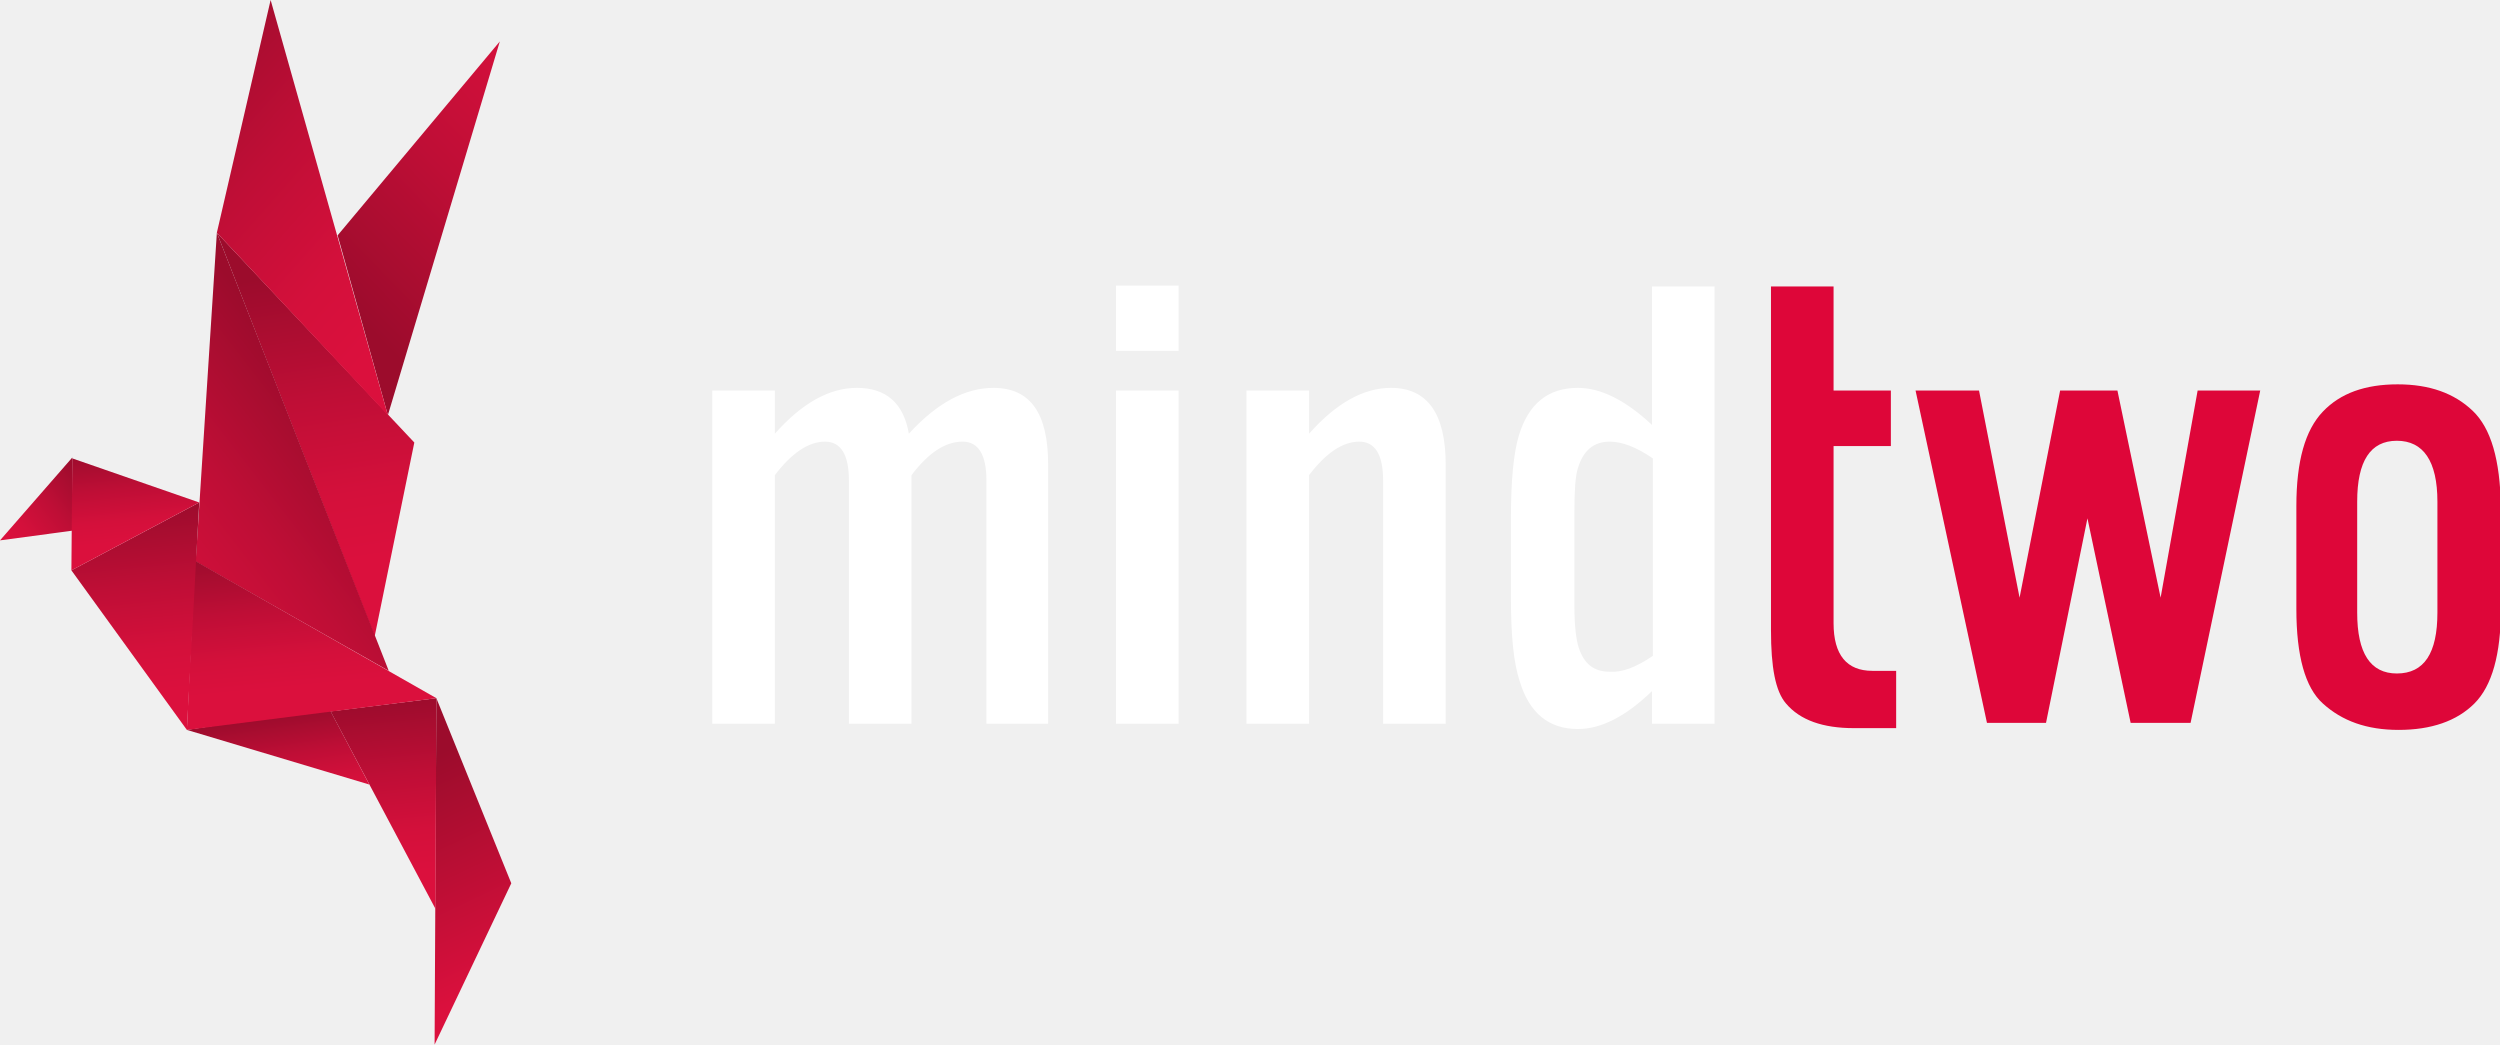
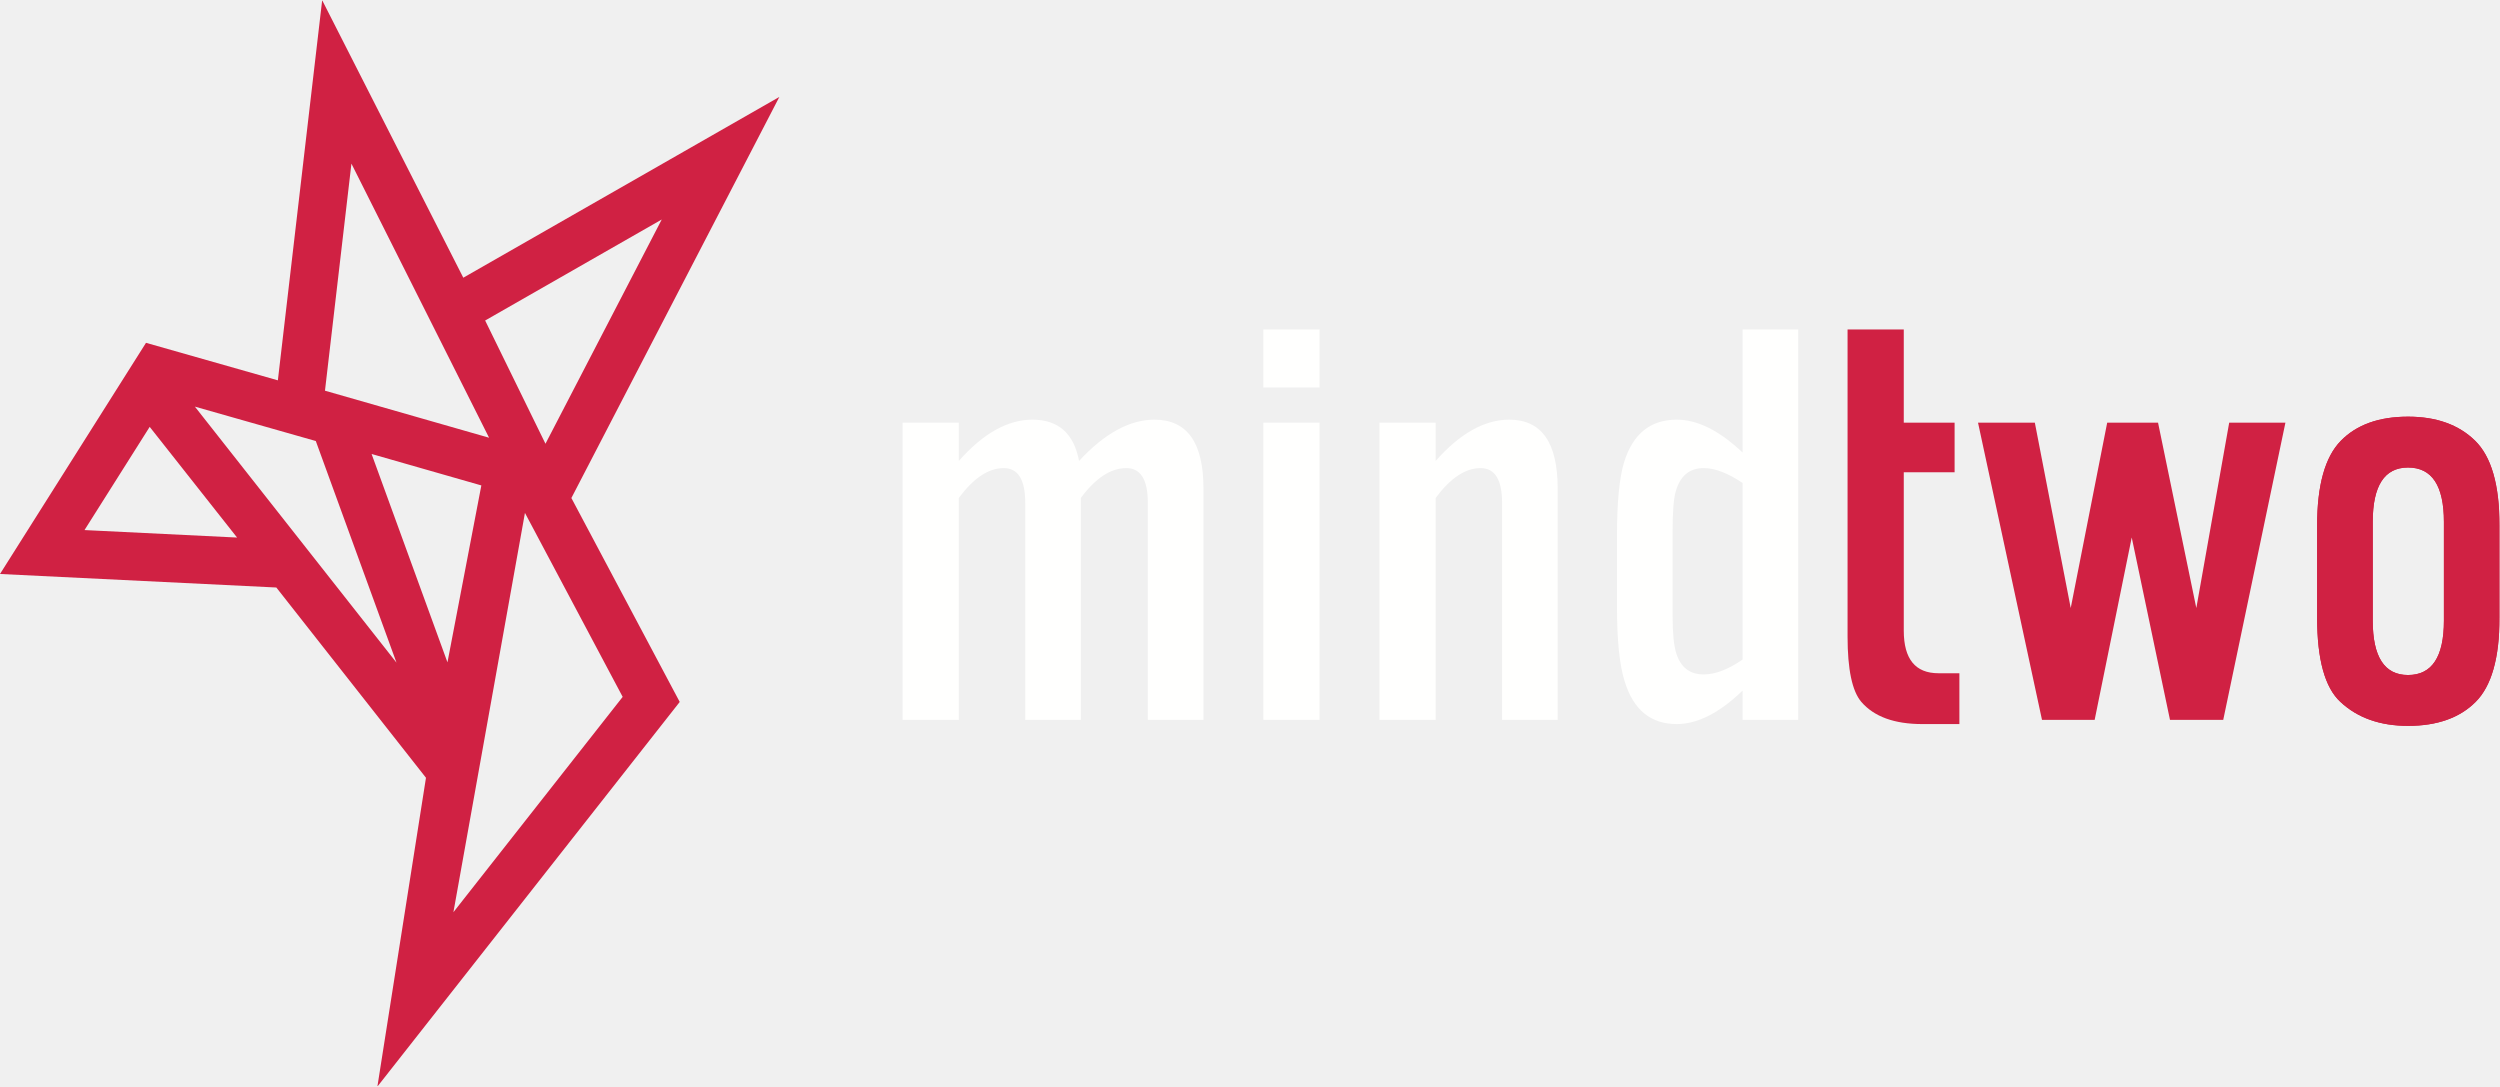
- <svg xmlns="http://www.w3.org/2000/svg" viewBox="0 0 283.6 118.5" enable-background="new 0 0 283.6 118.5">
-   <linearGradient id="a" gradientUnits="userSpaceOnUse" x1="-1740.776" y1="31.196" x2="-1750.267" y2="63.145" gradientTransform="matrix(-.992 -.129 -.129 .992 -1687.4 -224.812)">
-     <stop offset="0" stop-color="#9C0C2C" />
-     <stop offset=".025" stop-color="#9E0C2D" />
-     <stop offset=".433" stop-color="#BF0E36" />
-     <stop offset=".772" stop-color="#D4103B" />
-     <stop offset="1" stop-color="#DB103D" />
-   </linearGradient>
-   <path fill="url(#a)" d="M42.5 72.2l4.5-22-22.4-23.8z" />
-   <linearGradient id="b" gradientUnits="userSpaceOnUse" x1="-1746.13" y1="47.733" x2="-1721.801" y2="72.196" gradientTransform="matrix(-.992 -.129 -.129 .992 -1687.4 -224.812)">
-     <stop offset="0" stop-color="#9C0C2C" />
-     <stop offset=".025" stop-color="#9E0C2D" />
-     <stop offset=".433" stop-color="#BF0E36" />
-     <stop offset=".772" stop-color="#D4103B" />
-     <stop offset="1" stop-color="#DB103D" />
-   </linearGradient>
-   <path fill="url(#b)" d="M22.2 63.7l21.9 12.4-19.5-49.7z" />
-   <linearGradient id="c" gradientUnits="userSpaceOnUse" x1="-1757.739" y1="86.437" x2="-1772.181" y2="108.725" gradientTransform="matrix(-.992 -.129 -.129 .992 -1687.4 -224.812)">
-     <stop offset="0" stop-color="#9C0C2C" />
-     <stop offset="1" stop-color="#DB103D" />
-   </linearGradient>
-   <path fill="url(#c)" d="M49.5 79.2l8.5 21-8.7 18.3z" />
-   <linearGradient id="d" gradientUnits="userSpaceOnUse" x1="-1755.803" y1="78.325" x2="-1760.223" y2="97.542" gradientTransform="matrix(-.992 -.129 -.129 .992 -1687.4 -224.812)">
-     <stop offset="0" stop-color="#9C0C2C" />
-     <stop offset=".025" stop-color="#9E0C2D" />
-     <stop offset=".433" stop-color="#BF0E36" />
-     <stop offset=".772" stop-color="#D4103B" />
-     <stop offset="1" stop-color="#DB103D" />
-   </linearGradient>
-   <path fill="url(#d)" d="M37.5 80.7l11.9 22.4.1-23.9z" />
-   <linearGradient id="e" gradientUnits="userSpaceOnUse" x1="-1746.171" y1="35.485" x2="-1773.442" y2="1.263" gradientTransform="matrix(-.992 -.129 -.129 .992 -1687.4 -224.812)">
-     <stop offset="0" stop-color="#9C0C2C" />
-     <stop offset=".025" stop-color="#9E0C2D" />
-     <stop offset=".433" stop-color="#BF0E36" />
-     <stop offset=".772" stop-color="#D4103B" />
-     <stop offset="1" stop-color="#DB103D" />
-   </linearGradient>
-   <path fill="url(#e)" d="M38.3 26.7l18.4-22-12.7 42.4z" />
-   <linearGradient id="f" gradientUnits="userSpaceOnUse" x1="-1743.521" y1="81.663" x2="-1746.463" y2="91.892" gradientTransform="matrix(-.992 -.129 -.129 .992 -1687.4 -224.812)">
-     <stop offset="0" stop-color="#9C0C2C" />
-     <stop offset=".025" stop-color="#9E0C2D" />
-     <stop offset=".433" stop-color="#BF0E36" />
-     <stop offset=".772" stop-color="#D4103B" />
-     <stop offset="1" stop-color="#DB103D" />
-   </linearGradient>
-   <path fill="url(#f)" d="M37.3 80.3l4.6 8.7-20.7-6.2z" />
-   <linearGradient id="g" gradientUnits="userSpaceOnUse" x1="-1743.704" y1="62.434" x2="-1747.238" y2="77.8" gradientTransform="matrix(-.992 -.129 -.129 .992 -1687.4 -224.812)">
-     <stop offset="0" stop-color="#9C0C2C" />
-     <stop offset=".025" stop-color="#9E0C2D" />
-     <stop offset=".433" stop-color="#BF0E36" />
-     <stop offset=".772" stop-color="#D4103B" />
-     <stop offset="1" stop-color="#DB103D" />
-   </linearGradient>
-   <path fill="url(#g)" d="M21.2 82.8l28.3-3.6-27.4-15.6z" />
-   <linearGradient id="h" gradientUnits="userSpaceOnUse" x1="-1718.668" y1="58.09" x2="-1710.511" y2="66.515" gradientTransform="matrix(-.992 -.129 -.129 .992 -1687.4 -224.812)">
-     <stop offset="0" stop-color="#9C0C2C" />
-     <stop offset=".025" stop-color="#9E0C2D" />
-     <stop offset=".433" stop-color="#BF0E36" />
-     <stop offset=".772" stop-color="#D4103B" />
-     <stop offset="1" stop-color="#DB103D" />
-   </linearGradient>
-   <path fill="url(#h)" d="M8.2 51.9l-8.2 9.4 8.2-1.1z" />
-   <linearGradient id="i" gradientUnits="userSpaceOnUse" x1="-1724.799" y1="60.177" x2="-1729.543" y2="80.806" gradientTransform="matrix(-.992 -.129 -.129 .992 -1687.4 -224.812)">
-     <stop offset="0" stop-color="#9C0C2C" />
-     <stop offset=".025" stop-color="#9E0C2D" />
-     <stop offset=".433" stop-color="#BF0E36" />
-     <stop offset=".772" stop-color="#D4103B" />
-     <stop offset="1" stop-color="#DB103D" />
-   </linearGradient>
-   <path fill="url(#i)" d="M22.6 57l-14.5 7.7 13.1 18.1z" />
-   <linearGradient id="j" gradientUnits="userSpaceOnUse" x1="-1723.327" y1="53.766" x2="-1725.684" y2="64.013" gradientTransform="matrix(-.992 -.129 -.129 .992 -1687.4 -224.812)">
-     <stop offset="0" stop-color="#9C0C2C" />
-     <stop offset=".025" stop-color="#9E0C2D" />
-     <stop offset=".433" stop-color="#BF0E36" />
-     <stop offset=".772" stop-color="#D4103B" />
-     <stop offset="1" stop-color="#DB103D" />
-   </linearGradient>
-   <path fill="url(#j)" d="M22.6 57l-14.4-5-.1 12.7z" />
-   <linearGradient id="k" gradientUnits="userSpaceOnUse" x1="-1720.256" y1="8.085" x2="-1754.344" y2="31.078" gradientTransform="matrix(-.992 -.129 -.129 .992 -1687.4 -224.812)">
-     <stop offset="0" stop-color="#9C0C2C" />
-     <stop offset=".025" stop-color="#9E0C2D" />
-     <stop offset=".433" stop-color="#BF0E36" />
-     <stop offset=".772" stop-color="#D4103B" />
-     <stop offset="1" stop-color="#DB103D" />
-   </linearGradient>
-   <path fill="url(#k)" d="M30.7 0l13.3 47.1-19.4-20.7z" />
-   <path fill="#fff" d="M119 82.1h-7.1v-27.6c0-2.9-.9-4.4-2.7-4.4-2 0-3.9 1.3-5.8 3.8v28.2h-7.1v-27.6c0-2.9-.9-4.4-2.7-4.4-1.9 0-3.8 1.3-5.7 3.8v28.2h-7.1v-37.8h7.1v4.9c3.1-3.5 6.2-5.2 9.3-5.2 3.3 0 5.3 1.7 5.9 5.2 3.2-3.5 6.4-5.2 9.6-5.2 4.2 0 6.2 2.9 6.2 8.7v29.4zM133.7 39.8h-7.1v-7.4h7.1v7.4zm0 42.3h-7.1v-37.8h7.1v37.8zM164 82.1h-7.1v-27.6c0-2.9-.9-4.4-2.7-4.4-1.9 0-3.8 1.3-5.7 3.8v28.2h-7.1v-37.8h7.1v4.9c3.1-3.5 6.2-5.2 9.3-5.2 4.1 0 6.2 2.9 6.2 8.7v29.4zM194.5 82.1h-7.1v-3.7c-2.9 2.8-5.7 4.3-8.4 4.3-3.3 0-5.5-1.8-6.6-5.4-.7-2.1-1-5.2-1-9.5v-9c0-4.3.3-7.4.9-9.4 1.1-3.6 3.3-5.4 6.7-5.4 2.6 0 5.4 1.4 8.4 4.2v-15.7h7.1v49.6zm-7-7.7v-22.4c-1.9-1.3-3.5-1.9-4.9-1.9-1.8 0-3 1-3.6 3-.3.9-.4 2.6-.4 5.1v10.5c0 2.3.2 3.9.5 4.8.6 1.8 1.7 2.7 3.5 2.7 1.4.1 3-.5 4.9-1.8z" />
-   <path fill="#DE0639" d="M215 82.6h-4.7c-3.5 0-6.1-.9-7.7-2.8-1.2-1.4-1.7-4.1-1.7-8.3v-39h7.1v11.8h6.5v6.3h-6.5v20.1c0 3.6 1.5 5.4 4.4 5.4h2.7v6.5zM256.4 44.3l-7.9 37.7h-6.8l-4.9-23.2-4.7 23.2h-6.7l-8.1-37.7h7.2l4.6 23.5 4.6-23.5h6.5l4.9 23.5 4.2-23.5h7.1zM280.5 46.6c-2.1-2-4.9-3-8.5-3-3.7 0-6.5 1-8.5 3.1s-3 5.6-3 10.7v11.7c0 5.3 1 8.9 3 10.7 2.2 2 5 3 8.6 3 3.7 0 6.6-1 8.6-3s3-5.6 3-10.7v-11.7c-.1-5.2-1.1-8.8-3.2-10.8zm-4 22.9c0 4.6-1.5 6.9-4.6 6.9-3 0-4.5-2.3-4.5-6.9v-12.6c0-4.6 1.5-6.9 4.5-6.9s4.6 2.3 4.6 6.9v12.6z" />
+ <svg xmlns="http://www.w3.org/2000/svg" xmlns:xlink="http://www.w3.org/1999/xlink" width="283" height="123">
+   <defs>
+     <path id="a" d="M0 0.027L282.945 0.027 282.945 122.947 0 122.947z" />
+   </defs>
+   <g fill="none" fill-rule="evenodd">
+     <path d="M136.23 81.491h-6.296V56.906c0-2.61-.812-3.917-2.436-3.917-1.76 0-3.477 1.126-5.146 3.377v25.125h-6.295V56.906c0-2.61-.813-3.917-2.438-3.917-1.715 0-3.41 1.126-5.079 3.377v25.125h-6.363V47.844h6.363v4.333c2.754-3.114 5.53-4.671 8.329-4.671 2.933 0 4.692 1.557 5.28 4.671 2.889-3.114 5.73-4.671 8.53-4.671 3.7 0 5.552 2.59 5.552 7.77V81.49m6.78 0h6.364V47.844h-6.364v33.647zm0-37.63h6.364v-6.568h-6.364v6.567zm33.318 37.63h-6.295V56.906c0-2.61-.813-3.917-2.438-3.917-1.715 0-3.408 1.126-5.077 3.377v25.125h-6.364V47.844h6.364v4.333c2.752-3.114 5.528-4.671 8.327-4.671 3.655 0 5.483 2.59 5.483 7.77V81.49m20.93-6.828v-19.99c-1.67-1.123-3.137-1.684-4.4-1.684-1.625 0-2.687.898-3.182 2.693-.227.808-.339 2.334-.339 4.576v9.356c0 2.02.135 3.455.406 4.308.496 1.617 1.534 2.424 3.115 2.424 1.308 0 2.775-.561 4.4-1.683zm6.296 6.828h-6.295v-3.316c-2.618 2.527-5.102 3.79-7.449 3.79-2.934 0-4.897-1.598-5.889-4.797-.588-1.847-.88-4.662-.88-8.447v-8.038c0-3.83.27-6.624.813-8.38.992-3.198 2.978-4.797 5.956-4.797 2.347 0 4.831 1.241 7.449 3.723V37.293h6.295v44.198z" fill="#FFFFFE" />
+     <path d="M221.803 81.965h-4.197c-3.16 0-5.463-.838-6.905-2.511-1.04-1.222-1.557-3.686-1.557-7.396V37.293h6.363v10.551h5.754v5.62h-5.754v17.925c0 3.215 1.308 4.822 3.927 4.822h2.369v5.754" fill="#D02143" />
+     <path fill="#D02143" d="M258.71 47.844L251.67 81.491 245.643 81.491 241.312 60.843 237.114 81.491 231.155 81.491 223.912 47.844 230.343 47.844 234.406 68.83 238.535 47.844 244.29 47.844 248.623 68.83 252.346 47.844 258.71 47.844" />
+     <path d="M276.65 70.253v-11.17c0-4.106-1.354-6.16-4.061-6.16-2.665 0-3.995 2.054-3.995 6.16v11.17c0 4.109 1.33 6.16 3.995 6.16 2.707 0 4.061-2.051 4.061-6.16zm6.295-.34c0 4.562-.902 7.744-2.707 9.547-1.804 1.806-4.355 2.708-7.65 2.708-3.16 0-5.711-.902-7.65-2.708-1.76-1.624-2.64-4.806-2.64-9.546V59.488c0-4.557.89-7.75 2.674-9.58 1.781-1.827 4.321-2.741 7.617-2.741 3.204 0 5.73.904 7.58 2.708 1.852 1.806 2.776 5.01 2.776 9.613v10.426z" fill="#D02143" />
+     <mask id="b" fill="#fff">
+       <use xlink:href="#a" />
+     </mask>
+     <path d="M276.65 70.253c0 4.109-1.354 6.16-4.061 6.16-2.665 0-3.995-2.051-3.995-6.16v-11.17c0-4.106 1.33-6.16 3.995-6.16 2.707 0 4.061 2.054 4.061 6.16v11.17zm3.52-20.378c-1.851-1.804-4.377-2.708-7.582-2.708-3.295 0-5.835.914-7.616 2.742-1.783 1.829-2.674 5.022-2.674 9.58v10.425c0 4.74.88 7.922 2.64 9.546 1.939 1.806 4.49 2.708 7.65 2.708 3.295 0 5.846-.902 7.65-2.708 1.805-1.803 2.707-4.985 2.707-9.546V59.488c0-4.603-.924-7.807-2.775-9.613zm-218.423.357l-6.828-13.95 19.99-11.435-13.162 25.385zm8.74 28.654l-19.16 24.374 8.097-45.198 11.063 20.824zM42.064 51.39l12.424 3.56-3.835 20.027-8.589-23.587zM22.06 46.03l13.688 3.894 9.135 25.088L22.06 46.03zm-5.115 2.29l9.891 12.53-17.27-.846 7.379-11.684zm22.837-29.795L55.363 49.55l-18.576-5.324 2.995-25.702zm48.442-7.555L52.446 31.436 36.47.026l-5.016 43.028-14.926-4.247L0 64.975l31.281 1.531L48.22 88.044 42.72 123l34.224-43.54-12.264-23.084L88.224 10.97z" fill="#D02143" mask="url(#b)" />
+   </g>
</svg>
